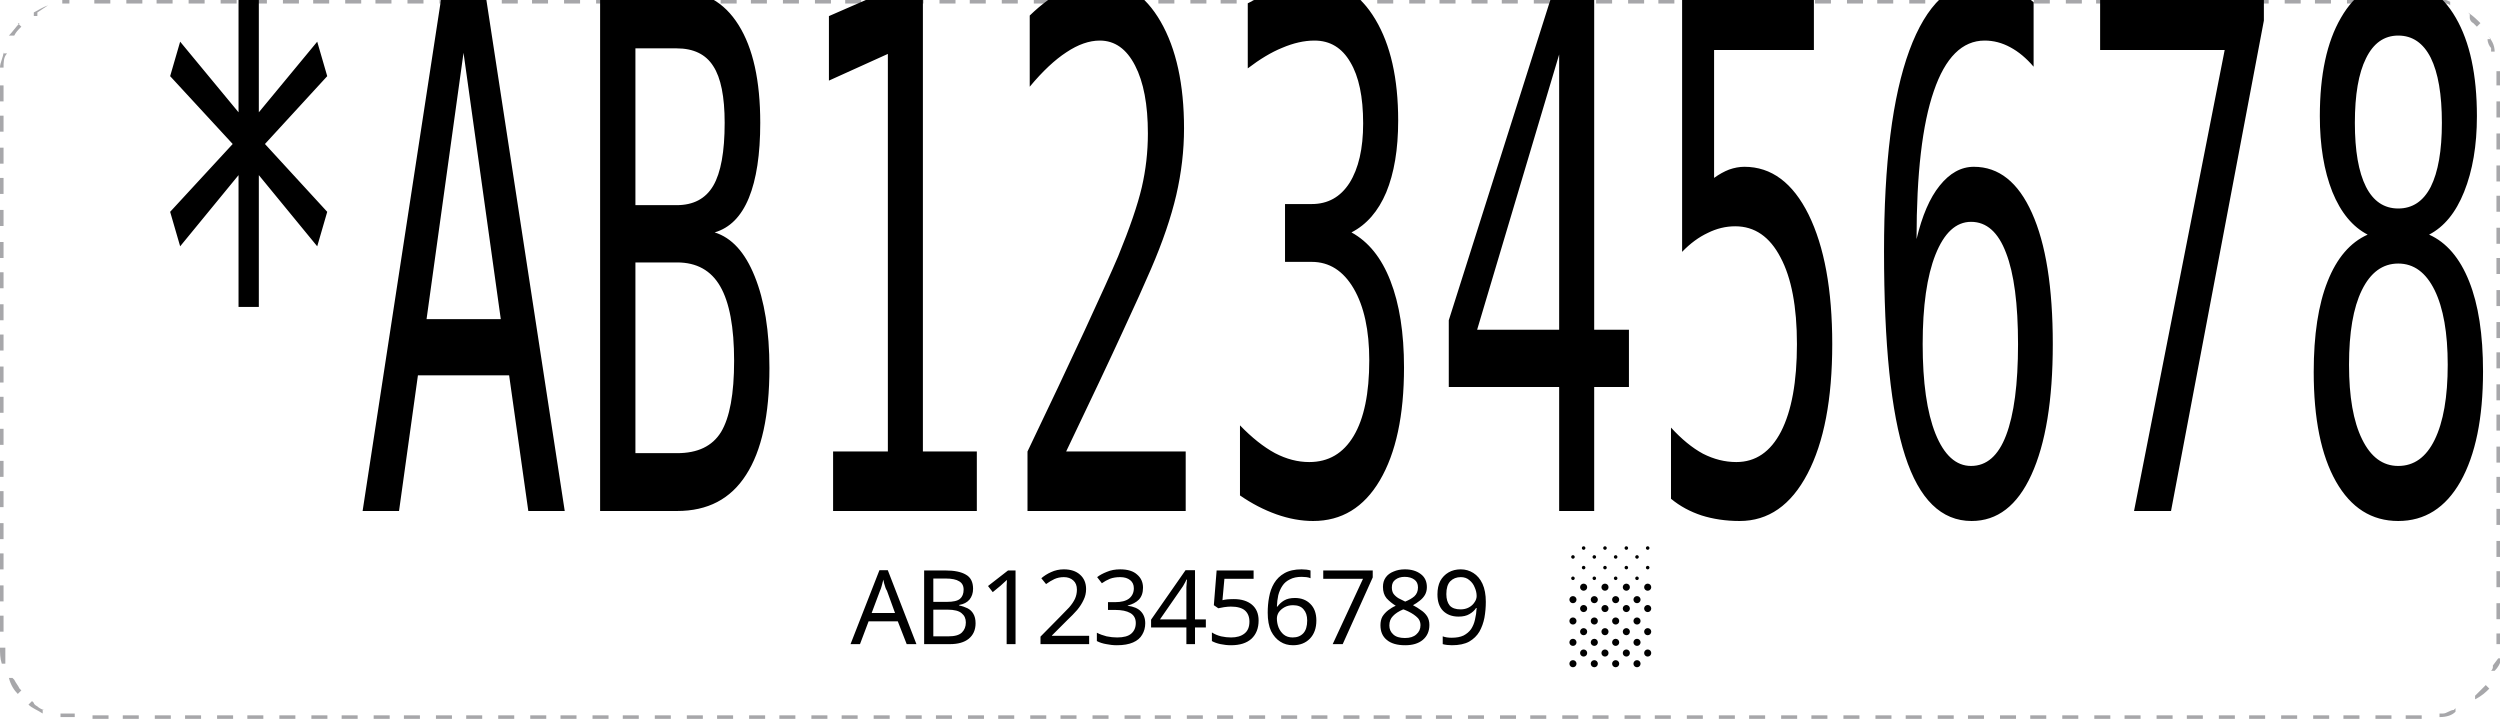
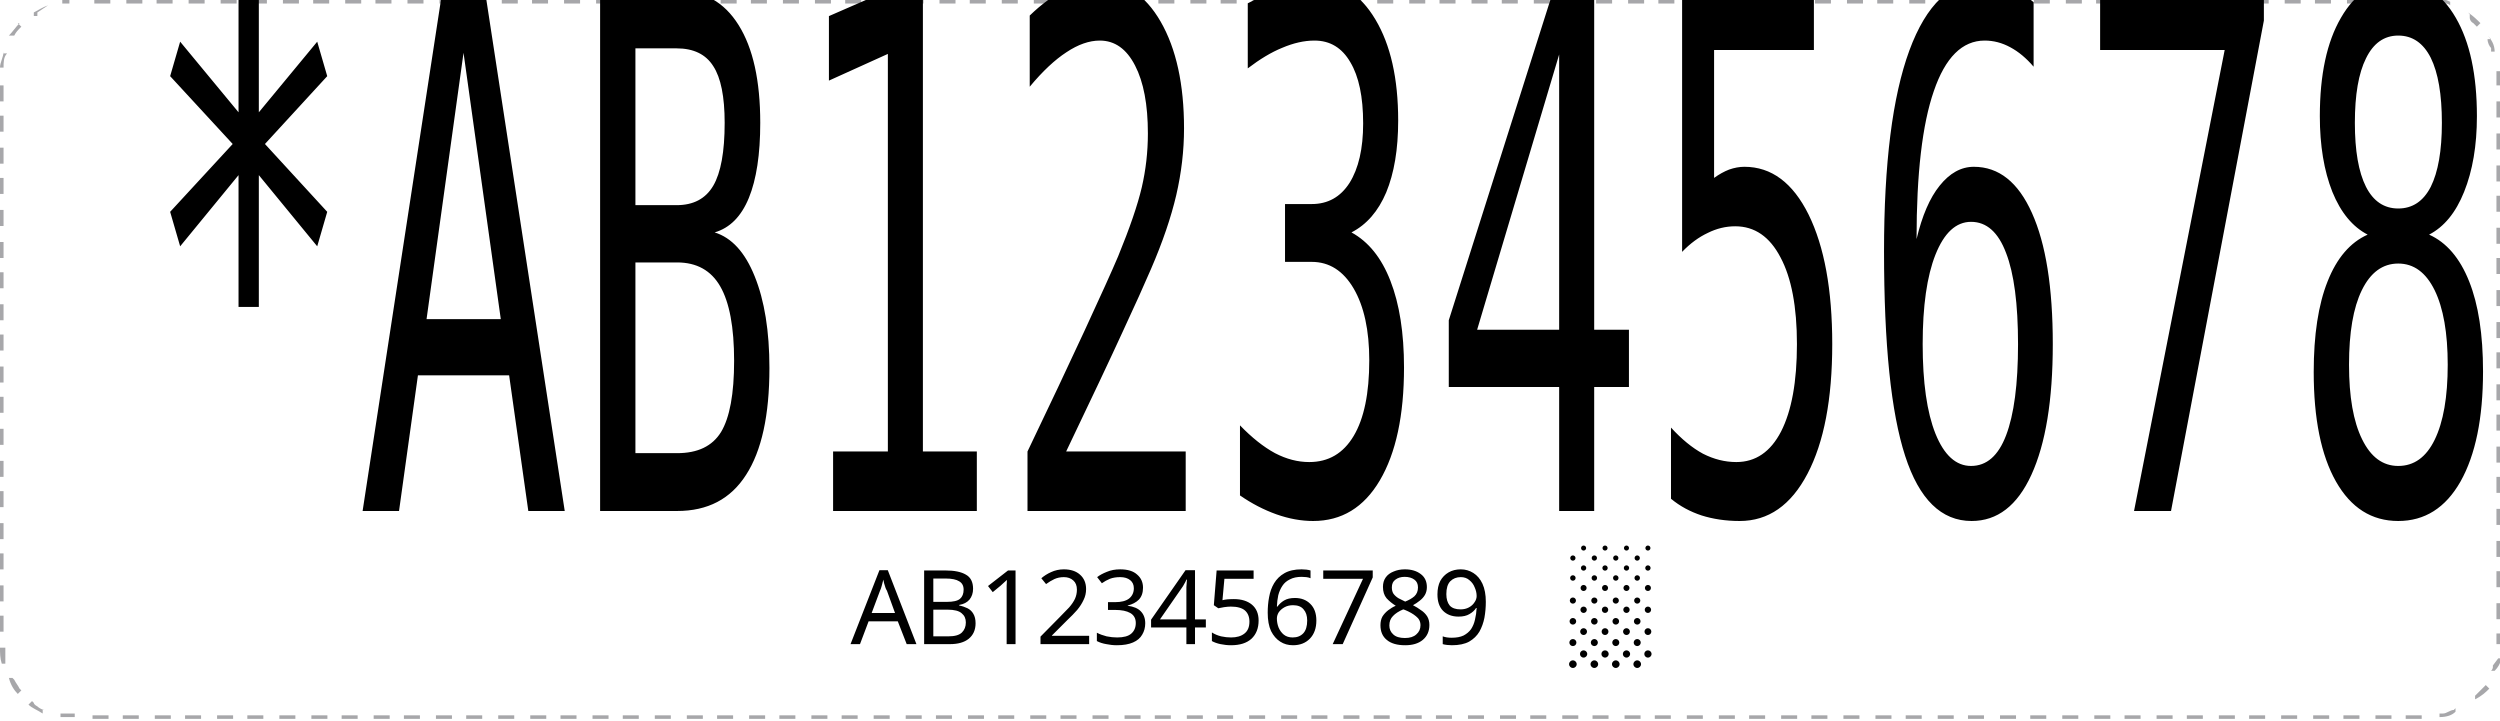
<svg xmlns="http://www.w3.org/2000/svg" id="Layer_1" version="1.1" viewBox="0 0 140.5 40.5">
  <defs>
    <style type="text/css">
      
      .st1 {
        fill: #231f20;
      }

      .st2 {
        fill: #a7a7aa;
      }

      @font-face {
-         font-family: 'OCRB';
+         font-family: 'OCRB', 'OCR B Sharp';
        src: url('../fonts/OCRBS.otf') format('opentype');
        font-weight: normal;
        font-style: normal;
      }

      text#serial {
-         font-family: 'OCRB';
+         font-family: 'OCRB', 'OCR B Sharp';
        font-size: 5.8px;
        letter-spacing: -0.023em;
        text-transform: uppercase;
      }
	  
      text#barcode {
        font-family: "Libre Barcode 39", monospace;
        letter-spacing: 0;
        font-size: 15.05pt;
        font-weight: 400;
        font-style: normal;
        text-transform: uppercase;
      }
      
    </style>
  </defs>
  <g>
-     <circle cx="89" cy="30.8" r=".1" />
-     <circle cx="89.6" cy="31.3" r=".1" />
-     <circle cx="90.2" cy="30.8" r=".1" />
-     <circle cx="88.4" cy="31.3" r=".1" />
-     <circle cx="90.8" cy="31.3" r=".1" />
-     <circle cx="91.4" cy="30.8" r=".1" />
-     <circle cx="92" cy="31.3" r=".1" />
-     <circle cx="92.6" cy="30.8" r=".1" />
-     <circle cx="89" cy="31.9" r=".1" />
-     <circle cx="89.6" cy="32.5" r=".1" />
-     <circle cx="90.2" cy="31.9" r=".1" />
-     <circle cx="88.4" cy="32.5" r=".1" />
-     <circle cx="90.8" cy="32.5" r=".1" />
-     <circle cx="91.4" cy="31.9" r=".1" />
-     <circle cx="92" cy="32.5" r=".1" />
-     <circle cx="92.6" cy="31.9" r=".1" />
-     <circle cx="89" cy="33" r=".2" />
-     <circle cx="89.6" cy="33.7" r=".2" />
-     <circle cx="90.2" cy="33" r=".2" />
-     <circle cx="88.4" cy="33.7" r=".2" />
-     <circle cx="90.8" cy="33.7" r=".2" />
-     <circle cx="91.4" cy="33" r=".2" />
-     <circle cx="92" cy="33.7" r=".2" />
-     <circle cx="92.6" cy="33" r=".2" />
-     <circle cx="89" cy="34.2" r=".2" />
-     <circle cx="89.6" cy="34.9" r=".2" />
-     <circle cx="90.2" cy="34.2" r=".2" />
-     <circle cx="88.4" cy="34.9" r=".2" />
-     <circle cx="90.8" cy="34.9" r=".2" />
-     <circle cx="91.4" cy="34.2" r=".2" />
-     <circle cx="92" cy="34.9" r=".2" />
-     <circle cx="92.6" cy="34.2" r=".2" />
-     <circle cx="89" cy="35.5" r=".2" />
-     <circle cx="89.6" cy="36.1" r=".2" />
-     <circle cx="90.2" cy="35.5" r=".2" />
-     <circle cx="88.4" cy="36.1" r=".2" />
-     <circle cx="90.8" cy="36.1" r=".2" />
-     <circle cx="91.4" cy="35.5" r=".2" />
-     <circle cx="92" cy="36.1" r=".2" />
-     <circle cx="92.6" cy="35.5" r=".2" />
-     <circle cx="89" cy="36.7" r=".2" />
-     <circle cx="89.6" cy="37.3" r=".2" />
-     <circle cx="90.2" cy="36.7" r=".2" />
-     <circle cx="88.4" cy="37.3" r=".2" />
-     <circle cx="90.8" cy="37.3" r=".2" />
-     <circle cx="91.4" cy="36.7" r=".2" />
-     <circle cx="92" cy="37.3" r=".2" />
-     <circle cx="92.6" cy="36.7" r=".2" />
+     <circle cx="89.602" cy="37.326" r=".214" />
+     <circle cx="88.396" cy="37.326" r=".214" />
+     <circle cx="90.807" cy="37.326" r=".214" />
+     <circle cx="92.012" cy="37.326" r=".214" />
+     <circle cx="88.998" cy="36.753" r=".204" />
+     <circle cx="90.203" cy="36.753" r=".204" />
+     <circle cx="91.408" cy="36.753" r=".204" />
+     <circle cx="92.613" cy="36.753" r=".204" />
+     <circle cx="89.602" cy="36.112" r=".198" />
+     <circle cx="88.396" cy="36.112" r=".198" />
+     <circle cx="90.807" cy="36.112" r=".198" />
+     <circle cx="92.012" cy="36.112" r=".198" />
+     <circle cx="88.998" cy="35.496" r=".192" />
+     <circle cx="90.203" cy="35.496" r=".192" />
+     <circle cx="91.408" cy="35.496" r=".192" />
+     <circle cx="92.613" cy="35.496" r=".192" />
+     <circle cx="89.602" cy="34.917" r=".186" />
+     <circle cx="88.396" cy="34.917" r=".186" />
+     <circle cx="90.807" cy="34.917" r=".186" />
+     <circle cx="92.012" cy="34.917" r=".186" />
+     <circle cx="88.998" cy="34.269" r=".179" />
+     <circle cx="90.203" cy="34.269" r=".179" />
+     <circle cx="91.408" cy="34.269" r=".179" />
+     <circle cx="92.613" cy="34.269" r=".179" />
+     <circle cx="89.602" cy="33.752" r=".173" />
+     <circle cx="88.396" cy="33.752" r=".173" />
+     <circle cx="90.807" cy="33.752" r=".173" />
+     <circle cx="92.012" cy="33.752" r=".173" />
+     <circle cx="88.998" cy="33.044" r=".17" />
+     <circle cx="90.203" cy="33.044" r=".17" />
+     <circle cx="91.408" cy="33.044" r=".17" />
+     <circle cx="92.613" cy="33.044" r=".17" />
+     <circle cx="88.396" cy="32.483" r=".154" />
+     <circle cx="89.602" cy="32.483" r=".154" />
+     <circle cx="90.807" cy="32.483" r=".154" />
+     <circle cx="92.012" cy="32.483" r=".154" />
+     <circle cx="88.998" cy="31.922" r=".15" />
+     <circle cx="90.203" cy="31.922" r=".15" />
+     <circle cx="91.408" cy="31.922" r=".15" />
+     <circle cx="92.613" cy="31.922" r=".15" />
+     <circle cx="88.396" cy="31.362" r=".148" />
+     <circle cx="89.602" cy="31.362" r=".148" />
+     <circle cx="90.807" cy="31.362" r=".148" />
+     <circle cx="92.012" cy="31.362" r=".148" />
+     <circle cx="88.998" cy="30.801" r=".142" />
+     <circle cx="90.203" cy="30.801" r=".142" />
+     <circle cx="91.408" cy="30.801" r=".142" />
+     <circle cx="92.613" cy="30.801" r=".142" />
  </g>
  <path class="st2" d="M136.3,0h-.9v.2h.9v-.2h0ZM134.6,0h-.9v.2h.9v-.2h0ZM132.8,0h-.9v.2h.9v-.2h0ZM131,0h-.9v.2h.9v-.2h0ZM129.3,0h-.9v.2h.9v-.2h0ZM127.5,0h-.9v.2h.9v-.2h0ZM125.8,0h-.9v.2h.9v-.2h0ZM124,0h-.9v.2h.9v-.2h0ZM122.2,0h-.9v.2h.9v-.2h0ZM120.5,0h-.9v.2h.9v-.2h0ZM118.7,0h-.9v.2h.9v-.2h0ZM117,0h-.9v.2h.9v-.2h0ZM115.2,0h-.9v.2h.9v-.2h0ZM113.5,0h-.9v.2h.9v-.2h0ZM111.7,0h-.9v.2h.9v-.2h0ZM109.9,0h-.9v.2h.9v-.2h0ZM108.2,0h-.9v.2h.9v-.2h0ZM106.4,0h-.9v.2h.9v-.2h0ZM104.7,0h-.9v.2h.9v-.2h0ZM102.9,0h-.9v.2h.9v-.2h0ZM101.2,0h-.9v.2h.9v-.2h0ZM99.4,0h-.9v.2h.9v-.2h0ZM97.6,0h-.9v.2h.9v-.2h0ZM95.9,0h-.9v.2h.9v-.2h0ZM94.1,0h-.9v.2h.9v-.2h0ZM92.4,0h-.9v.2h.9v-.2h0ZM90.6,0h-.9v.2h.9v-.2h0ZM88.8,0h-.9v.2h.9v-.2h0ZM87.1,0h-.9v.2h.9v-.2h0ZM85.3,0h-.9v.2h.9v-.2h0ZM83.6,0h-.9v.2h.9v-.2h0ZM81.8,0h-.9v.2h.9v-.2h0ZM80.1,0h-.9v.2h.9v-.2h0ZM78.3,0h-.9v.2h.9v-.2h0ZM76.5,0h-.9v.2h.9v-.2h0ZM74.8,0h-.9v.2h.9v-.2h0ZM73,0h-.9v.2h.9v-.2h0ZM71.3,0h-.9v.2h.9v-.2h0ZM69.5,0h-.9v.2h.9v-.2h0ZM67.8,0h-.9v.2h.9v-.2h0ZM66,0h-.9v.2h.9v-.2h0ZM64.2,0h-.9v.2h.9v-.2h0ZM62.5,0h-.9v.2h.9v-.2h0ZM60.7,0h-.9v.2h.9v-.2h0ZM59,0h-.9v.2h.9v-.2h0ZM57.2,0h-.9v.2h.9v-.2h0ZM55.4,0h-.9v.2h.9v-.2h0ZM53.7,0h-.9v.2h.9v-.2h0ZM51.9,0h-.9v.2h.9v-.2h0ZM50.2,0h-.9v.2h.9v-.2h0ZM48.4,0h-.9v.2h.9v-.2h0ZM46.7,0h-.9v.2h.9v-.2h0ZM44.9,0h-.9v.2h.9v-.2h0ZM43.1,0h-.9v.2h.9v-.2h0ZM41.4,0h-.9v.2h.9v-.2h0ZM39.6,0h-.9v.2h.9v-.2h0ZM37.9,0h-.9v.2h.9v-.2h0ZM36.1,0h-.9v.2h.9v-.2h0ZM34.4,0h-.9v.2h.9v-.2h0ZM32.6,0h-.9v.2h.9v-.2h0ZM30.8,0h-.9v.2h.9v-.2h0ZM29.1,0h-.9v.2h.9v-.2h0ZM27.3,0h-.9v.2h.9v-.2h0ZM25.6,0h-.9v.2h.9v-.2h0ZM23.8,0h-.9v.2h.9v-.2h0ZM22,0h-.9v.2h.9v-.2h0ZM20.3,0h-.9v.2h.9v-.2h0ZM18.5,0h-.9v.2h.9v-.2h0ZM16.8,0h-.9v.2h.9v-.2h0ZM15,0h-.9v.2h.9v-.2h0ZM13.3,0h-.9v.2h.9v-.2h0ZM11.5,0h-.9v.2h.9v-.2h0ZM9.7,0h-.9v.2h.9v-.2h0ZM8,0h-.9v.2h.9v-.2h0ZM6.2,0h-.9v.2h.9v-.2h0ZM4.5,0h-.3c-.2,0-.4,0-.7,0v.2c0,0,.1,0,.1,0,0,0,0,0,0,0,0,0,0,0,0,0,0,0,0,0,0,0,0,0,0,0,0,0,0,0,0,0,0,0,0,0,0,0,0,0,0,0,0,0,0,0,0,0,0,0,0,0h0s0,0,0,0c0,0,0,0,0,0,0,0,0,0,0,0,0,0,0,0,0,0h0s0,0,0,0c0,0,0,0,0,0,0,0,0,0,0,0,0,0,0,0,0,0,0,0,0,0,0,0,0,0,0,0,0,0,0,0,0,0,0,0,0,0,0,0,0,0,0,0,0,0,0,0,0,0,0,0,0,0,0,0,0,0,0,0,0,0,0,0,0,0,0,0,0,0,0,0s0,0,0,0c0,0,0,0,0,0,0,0,0,0,0,0,0,0,0,0,0,0,0,0,0,0,0,0,0,0,0,0,0,0,0,0,0,0,0,0,0,0,0,0,0,0,0,0,0,0,0,0,0,0,0,0,0,0,0,0,0,0,0,0,0,0,0,0,0,0,0,0,0,0,0,0,0,0,0,0,0,0,0,0,0,0,0,0,0,0,0,0,0,0,0,0,0,0,0,0,0,0,0,0,0,0,0,0,0,0,0,0,0,0,0,0,0,0,0,0,0,0,0,0,0,0,0,0,0,0,0,0,0,0,0,0,0,0,0,0,0,0,0,0,0,0,0,0,0,0,0,0,0,0,0,0,0,0,0,0,0,0,0,0,0,0,0,0,0,0,0,0,0,0,0,0,0,0,0,0,0,0,0,0,0,0,0,0,0,0h0s0,0,0,0c0,0,0,0,0,0,0,0,0,0,0,0,0,0,0,0,0,0,0,0,0,0,0,0,0,0,0,0,0,0,0,0,0,0,0,0,0,0,0,0,0,0,0,0,0,0,0,0,0,0,0,0,0,0h0s0,0,0,0c0,0,0,0,0,0,0,0,0,0,0,0,0,0,0,0,0,0,0,0,0,0,0,0,0,0,0,0,0,0,0,0,0,0,0,0,0,0,0,0,0,0,0,0,0,0,0,0,0,0,0,0,0,0,0,0,0,0,0,0,0,0,0,0,0,0,0,0,0,0,0,0,0,0,0,0,0,0,0,0,0,0,0,0,0,0,0,0,0,0,0,0,0,0,0,0,0,0,0,0,0,0,0,0,0,0,0,0,0,0,0,0,0,0,0,0,0,0,0,0,0,0,0,0,0,0,0,0,0,0,0,0,0,0,0,0,0,0,0,0,0,0,0,0,0,0,0,0,0,0h0s0,0,0,0c0,0,0,0,0,0,0,0,0,0,0,0,0,0,0,0,0,0,0,0,0,0,0,0,0,0,0,0,0,0,0,0,0,0,0,0,0,0,0,0,0,0,0,0,0,0,0,0,0,0,0,0,0,0,0,0,0,0,0,0h0s0,0,0,0c0,0,0,0,0,0,0,0,0,0,0,0,0,0,0,0,0,0,0,0,0,0,0,0,0,0,0,0,0,0,0,0,0,0,0,0,0,0,0,0,0,0,0,0,0,0,0,0,0,0,0,0,0,0,0,0,0,0,0,0,0,0,0,0,0,0,0,0,0,0,0,0,0,0,0,0,0,0,0,0,0,0,0,0,0,0,0,0,0,0,0,0,0,0,0,0h0s0,0,0,0h0s0,0,0,0h0s0,0,0,0h0s0,0,0,0h0s0,0,0,0h.3v-.2h0ZM2.7.3c-.3.1-.6.3-.8.4v.2c.2,0,.2,0,.2,0,0,0,0,0,0,0,0,0,0,0,0,0,0,0,0,0,0,0,0,0,0,0,0,0,0,0,0,0,0,0,0,0,0,0,0,0,0,0,0,0,0,0,0,0,0,0,0,0,0,0,0,0,0,0,0,0,0,0,0,0,0,0,0,0,0,0,0,0,0,0,0,0h0s0,0,0,0c0,0,0,0,0,0,0,0,0,0,0,0,0,0,0,0,0,0,0,0,0,0,0,0,0,0,0,0,0,0,0,0,0,0,0,0,0,0,0,0,0,0,0,0,0,0,0,0,0,0,0,0,0,0,0,0,0,0,0,0h0s0,0,0,0c0,0,0,0,0,0,0,0,0,0,0,0,0,0,0,0,0,0,0,0,0,0,0,0,0,0,0,0,0,0,0,0,0,0,0,0,0,0,0,0,0,0,0,0,0,0,0,0h0s0,0,0,0c0,0,0,0,0,0,0,0,0,0,0,0,0,0,0,0,0,0,0,0,0,0,0,0,0,0,0,0,0,0,0,0,0,0,0,0,0,0,0,0,0,0,0,0,0,0,0,0h0s0,0,0,0c0,0,0,0,0,0,0,0,0,0,0,0,0,0,0,0,0,0,0,0,0,0,0,0,0,0,0,0,0,0h0s0,0,0,0h0s0,0,0,0c0,0,0,0,0,0,0,0,0,0,0,0,0,0,0,0,0,0,0,0,0,0,0,0,0,0,0,0,0,0,0,0,0,0,0,0h0s0,0,0,0c0,0,0,0,0,0,0,0,0,0,0,0,0,0,0,0,0,0,0,0,0,0,0,0h0s0,0,0,0h0s0,0,0,0c0,0,0,0,0,0,0,0,0,0,0,0,0,0,0,0,0,0,0,0,0,0,0,0h0s0,0,0,0h0s0,0,0,0c0,0,0,0,0,0,0,0,0,0,0,0h0s0,0,0,0h0s0,0,0,0c0,0,0,0,0,0,0,0,0,0,0,0,0,0,0,0,0,0,0,0,0,0,0,0,0,0,0,0,0,0,0,0,0,0,0,0h0s0,0,0,0c0,0,0,0,0,0,0,0,0,0,0,0,0,0,0,0,0,0,0,0,0,0,0,0,0,0,0,0,0,0,0,0,0,0,0,0,0,0,0,0,0,0,0,0,0,0,0,0,0,0,0,0,0,0,0,0,0,0,0,0,0,0,0,0,0,0,0,0,0,0,0,0,0,0,0,0,0,0,0,0,0,0,0,0,0,0,0,0,0,0,0,0,0,0,0,0,0,0,0,0,0,0,0,0,0,0,0,0,0,0,0,0,0,0,0,0,0,0,0,0,0,0,0,0,0,0,0,0,0,0,0,0,0,0,0,0,0,0,0,0,0,0,0,0,0,0,0,0,0,0,0,0,0,0,0,0,0,0,0,0,0,0,0,0,0,0,0,0,0,0,0,0,0,0,0,0,0,0,0,0,0,0,0,0,0,0,0,0,0,0,0,0,0,0,0,0,0,0,0,0,0,0,0,0,0,0,0,0,0,0,0,0,0,0,0,0,0,0,0,0,0,0,0,0,0,0,0,0,0,0,0,0,0,0,0,0,0,0,0,0,0,0,0,0,0,0,0,0,0,0,0,0,0,0,0,0,0,0,0,0,0,0,0,0,0,0,0,0,0,0,0,0,0,0,0,0,0,0,0,0,0,0,0,0,0,0,0,0,0,0,0,0,0,0,0,0,0,0,0,0v-.2h0ZM1.1,1.3c-.2.2-.4.5-.6.7h.2c0,0,0,0,.1,0,0,0,0,0,0,0,0,0,0,0,0,0,0,0,0,0,0,0,0,0,0,0,0,0,0,0,0,0,0,0,0,0,0,0,0,0,0,0,0,0,0,0,0,0,0,0,0,0,0,0,0,0,0,0,0,0,0,0,0,0,0,0,0,0,0,0,0,0,0,0,0,0,0,0,0,0,0,0h0c.1-.2.2-.3.4-.5l-.2-.2h0ZM.2,2.9c0,.3-.2.6-.2.9h.2c0-.3,0-.6.2-.8h-.2ZM.2,4.8h-.2v.9h.2v-.9H.2ZM.2,6.5h-.2v.9h.2v-.9H.2ZM.2,8.3h-.2v.9h.2v-.9H.2ZM.2,10h-.2v.9h.2v-.9H.2ZM.2,11.8h-.2v.9h.2v-.9H.2ZM.2,13.6h-.2v.9h.2v-.9H.2ZM.2,15.3h-.2v.9h.2v-.9H.2ZM.2,17.1h-.2v.9h.2v-.9H.2ZM.2,18.8h-.2v.9h.2v-.9H.2ZM.2,20.6h-.2v.9h.2v-.9H.2ZM.2,22.3h-.2v.9h.2v-.9H.2ZM.2,24.1h-.2v.9h.2v-.9H.2ZM.2,25.9h-.2v.9h.2v-.9H.2ZM.2,27.6h-.2v.9h.2v-.9H.2ZM.2,29.4h-.2v.9h.2v-.9H.2ZM.2,31.1h-.2v.9h.2v-.9H.2ZM.2,32.9h-.2v.9h.2v-.9H.2ZM.2,34.6h-.2v.9h.2v-.9H.2ZM.3,36.4H0c0,.3,0,.6.1.9h.2c0-.1,0-.1,0-.2,0,0,0,0,0,0,0,0,0,0,0,0,0,0,0,0,0,0,0,0,0,0,0,0,0,0,0,0,0,0,0,0,0,0,0,0,0,0,0,0,0,0,0,0,0,0,0,0,0,0,0,0,0,0,0,0,0,0,0,0,0,0,0,0,0,0,0,0,0,0,0,0,0,0,0,0,0,0,0,0,0,0,0,0,0,0,0,0,0,0h0s0,0,0,0c0,0,0,0,0,0,0,0,0,0,0,0,0,0,0,0,0,0,0,0,0,0,0,0,0,0,0,0,0,0,0,0,0,0,0,0,0,0,0,0,0,0,0,0,0,0,0,0,0,0,0,0,0,0,0,0,0,0,0,0,0,0,0,0,0,0,0-.2,0-.4,0-.7,0,0,0,0,0,0,0,0,0,0,0,0,0,0,0,0,0,0H.3ZM.7,38.1h-.2c.1.4.3.7.5.9l.2-.2s0,0-.1-.1c0,0,0,0,0,0,0,0,0,0,0,0h0s0,0,0,0c0,0,0,0,0,0,0,0,0,0,0,0,0,0,0,0,0,0,0,0,0,0,0,0,0,0,0,0,0,0,0,0,0,0,0,0,0,0,0,0,0,0,0,0,0,0,0,0,0,0,0,0,0,0,0,0,0,0,0,0,0,0,0,0,0,0,0,0,0,0,0,0,0,0,0,0,0,0,0,0,0,0,0,0,0,0,0,0,0,0,0,0,0,0,0,0,0,0,0,0,0,0,0,0,0,0,0,0,0,0,0,0,0,0,0,0,0,0,0,0,0,0,0,0,0,0h0s0,0,0,0h0c-.1-.2-.2-.3-.3-.5h0ZM1.8,39.4l-.2.2c.2.2.5.3.8.5v-.2c.1,0,.1,0,.1,0,0,0,0,0,0,0,0,0,0,0,0,0,0,0,0,0,0,0,0,0,0,0,0,0,0,0,0,0,0,0,0,0,0,0,0,0,0,0,0,0,0,0,0,0,0,0,0,0,0,0,0,0,0,0-.1,0-.3-.1-.4-.2,0,0,0,0,0,0,0,0,0,0,0,0,0,0,0,0,0,0h0s0,0,0,0c0,0,0,0,0,0,0,0,0,0,0,0,0,0,0,0,0,0,0,0,0,0,0,0,0,0,0,0,0,0,0,0,0,0,0,0,0,0,0,0,0,0,0,0,0,0,0,0,0,0,0,0,0,0,0,0,0,0,0,0,0,0,0,0,0,0,0,0,0,0,0,0,0,0,0,0,0,0,0,0,0,0,0,0,0,0,0,0,0,0,0,0,0,0,0,0h0s0,0,0,0c0,0,0,0,0,0,0,0,0,0,0,0,0,0,0,0,0,0,0,0-.2-.1-.2-.2h0ZM3.4,40.1v.2c.2,0,.5,0,.8,0h0v-.2h0s0,0,0,0h0s0,0,0,0,0,0,0,0c0,0,0,0,0,0,0,0,0,0,0,0h0s0,0,0,0c0,0,0,0,0,0,0,0,0,0,0,0,0,0,0,0,0,0,0,0,0,0,0,0h0s0,0,0,0c0,0,0,0,0,0-.1,0-.2,0-.3,0h0s0,0,0,0c0,0,0,0,0,0,0,0,0,0,0,0,0,0,0,0,0,0,0,0,0,0,0,0,0,0,0,0,0,0,0,0,0,0,0,0,0,0,0,0,0,0,0,0,0,0,0,0,0,0,0,0,0,0,0,0,0,0,0,0s0,0,0,0c0,0,0,0,0,0,0,0,0,0,0,0,0,0,0,0,0,0,0,0,0,0,0,0,0,0,0,0,0,0,0,0,0,0,0,0,0,0,0,0,0,0,0,0,0,0,0,0,0,0,0,0,0,0,0,0,0,0,0,0,0,0,0,0,0,0,0,0,0,0,0,0,0,0,0,0,0,0,0,0,0,0,0,0,0,0,0,0,0,0,0,0,0,0,0,0,0,0,0,0,0,0,0,0,0,0,0,0,0,0,0,0,0,0,0,0,0,0,0,0,0,0,0,0,0,0,0,0,0,0,0,0,0,0,0,0,0,0,0,0-.2,0-.2,0h0ZM6.1,40.2h-.9v.2h.9v-.2h0ZM7.8,40.2h-.9v.2h.9v-.2h0ZM9.6,40.2h-.9v.2h.9v-.2h0ZM11.3,40.2h-.9v.2h.9v-.2h0ZM13.1,40.2h-.9v.2h.9v-.2h0ZM14.8,40.2h-.9v.2h.9v-.2h0ZM16.6,40.2h-.9v.2h.9v-.2h0ZM18.4,40.2h-.9v.2h.9v-.2h0ZM20.1,40.2h-.9v.2h.9v-.2h0ZM21.9,40.2h-.9v.2h.9v-.2h0ZM23.6,40.2h-.9v.2h.9v-.2h0ZM25.4,40.2h-.9v.2h.9v-.2h0ZM27.1,40.2h-.9v.2h.9v-.2h0ZM28.9,40.2h-.9v.2h.9v-.2h0ZM30.7,40.2h-.9v.2h.9v-.2h0ZM32.4,40.2h-.9v.2h.9v-.2h0ZM34.2,40.2h-.9v.2h.9v-.2h0ZM35.9,40.2h-.9v.2h.9v-.2h0ZM37.7,40.2h-.9v.2h.9v-.2h0ZM39.5,40.2h-.9v.2h.9v-.2h0ZM41.2,40.2h-.9v.2h.9v-.2h0ZM43,40.2h-.9v.2h.9v-.2h0ZM44.7,40.2h-.9v.2h.9v-.2h0ZM46.5,40.2h-.9v.2h.9v-.2h0ZM48.2,40.2h-.9v.2h.9v-.2h0ZM50,40.2h-.9v.2h.9v-.2h0ZM51.8,40.2h-.9v.2h.9v-.2h0ZM53.5,40.2h-.9v.2h.9v-.2h0ZM55.3,40.2h-.9v.2h.9v-.2h0ZM57,40.2h-.9v.2h.9v-.2h0ZM58.8,40.2h-.9v.2h.9v-.2h0ZM60.5,40.2h-.9v.2h.9v-.2h0ZM62.3,40.2h-.9v.2h.9v-.2h0ZM64.1,40.2h-.9v.2h.9v-.2h0ZM65.8,40.2h-.9v.2h.9v-.2h0ZM67.6,40.2h-.9v.2h.9v-.2h0ZM69.3,40.2h-.9v.2h.9v-.2h0ZM71.1,40.2h-.9v.2h.9v-.2h0ZM72.9,40.2h-.9v.2h.9v-.2h0ZM74.6,40.2h-.9v.2h.9v-.2h0ZM76.4,40.2h-.9v.2h.9v-.2h0ZM78.1,40.2h-.9v.2h.9v-.2h0ZM79.9,40.2h-.9v.2h.9v-.2h0ZM81.6,40.2h-.9v.2h.9v-.2h0ZM83.4,40.2h-.9v.2h.9v-.2h0ZM85.2,40.2h-.9v.2h.9v-.2h0ZM86.9,40.2h-.9v.2h.9v-.2h0ZM88.7,40.2h-.9v.2h.9v-.2h0ZM90.4,40.2h-.9v.2h.9v-.2h0ZM92.2,40.2h-.9v.2h.9v-.2h0ZM93.9,40.2h-.9v.2h.9v-.2h0ZM95.7,40.2h-.9v.2h.9v-.2h0ZM97.5,40.2h-.9v.2h.9v-.2h0ZM99.2,40.2h-.9v.2h.9v-.2h0ZM101,40.2h-.9v.2h.9v-.2h0ZM102.7,40.2h-.9v.2h.9v-.2h0ZM104.5,40.2h-.9v.2h.9v-.2h0ZM106.3,40.2h-.9v.2h.9v-.2h0ZM108,40.2h-.9v.2h.9v-.2h0ZM109.8,40.2h-.9v.2h.9v-.2h0ZM111.5,40.2h-.9v.2h.9v-.2h0ZM113.3,40.2h-.9v.2h.9v-.2h0ZM115,40.2h-.9v.2h.9v-.2h0ZM116.8,40.2h-.9v.2h.9v-.2h0ZM118.6,40.2h-.9v.2h.9v-.2h0ZM120.3,40.2h-.9v.2h.9v-.2h0ZM122.1,40.2h-.9v.2h.9v-.2h0ZM123.8,40.2h-.9v.2h.9v-.2h0ZM125.6,40.2h-.9v.2h.9v-.2h0ZM127.3,40.2h-.9v.2h.9v-.2h0ZM129.1,40.2h-.9v.2h.9v-.2h0ZM130.9,40.2h-.9v.2h.9v-.2h0ZM132.6,40.2h-.9v.2h.9v-.2h0ZM134.4,40.2h-.9v.2h.9v-.2h0ZM136.1,40.2h-.9v.2h.9v-.2h0ZM137.9,39.9c-.2,0-.4.2-.6.2h0s0,0,0,0h0s0,0,0,0c0,0,0,0,0,0,0,0,0,0,0,0,0,0,0,0,0,0h0s0,0,0,0c0,0,0,0,0,0,0,0,0,0,0,0,0,0,0,0,0,0,0,0,0,0,0,0,0,0,0,0,0,0,0,0,0,0,0,0,0,0,0,0,0,0,0,0,0,0,0,0,0,0,0,0,0,0,0,0-.1,0-.2,0v.2c.4,0,.7-.1.9-.3v-.2h0ZM139.3,38.9s0,0,0,0c0,0,0,0,0,0,0,0,0,0,0,0,0,0,0,0,0,0,0,0,0,0,0,0,0,0,0,0,0,0,0,0,0,0,0,0,0,0,0,0,0,0,0,0,0,0,0,0,0,0,0,0,0,0,0,0,0,0,0,0,0,0,0,0,0,0,0,0,0,0,0,0,0,0,0,0,0,0,0,0,0,0,0,0h0s0,0,0,0h0s0,0,0,0c0,0,0,0,0,0,0,0,0,0,0,0,0,0,0,0,0,0h0s0,0,0,0c0,0,0,0,0,0,0,0,0,0,0,0,0,0,0,0,0,0,0,0,0,0,0,0,0,0,0,0,0,0,0,0,0,0,0,0,0,0,0,0,0,0,0,0,0,0,0,0,0,0,0,0,0,0,0,0,0,0,0,0,0,0,0,0,0,0,0,0,0,0,0,0,0,0,0,0,0,0,0,0,0,0,0,0,0,0,0,0,0,0,0,0,0,0,0,0,0,0,0,0,0,0,0,0,0,0,0,0,0,0,0,0,0,0,0,0,0,0,0,0,0,0,0,0,0,0,0,0,0,0,0,0,0,0,0,0,0,0,0,0,0,0,0,0,0,0,0,0,0,0,0,0,0,0,0,0,0,0,0,0,0,0,0,0,0,0,0,0,0,0,0,0,0,0,0,0,0,0,0,0,0,0,0,0,0,0h0s0,0,0,0c0,0,0,0,0,0,0,0,0,0,0,0,0,0,0,0,0,0,0,0,0,0,0,0,0,0,0,0,0,0,0,0,0,0,0,0,0,0,0,0,0,0,0,0,0,0,0,0,0,0,0,0,0,0,0,0,0,0,0,0,0,0,0,0,0,0,0,0,0,0,0,0h0s0,0,0,0c0,0,0,0,0,0,0,0,0,0,0,0,0,0,0,0,0,0,0,0,0,0,0,0,0,0,0,0,0,0,0,0,0,0,0,0,0,0,0,0,0,0,0,0,0,0,0,0,0,0,0,0,0,0,0,0,0,0,0,0,0,0,0,0,0,0,0,0,0,0,0,0,0,0,0,0,0,0,0,0,0,0,0,0,0,0,0,0,0,0,0,0,0,0,0,0,0,0,0,0,0,0,0,0,0,0,0,0,0,0,0,0,0,0,0,0,0,0,0,0,0,0,0,0,0,0,0,0,0,0,0,0,0,0,0,0,0,0,0,0,0,0,0,0,0,0,0,0,0,0,0,0,0,0,0,0,0,0,0,0,0,0,0,0,0,0,0,0,0,0,0,0,0,0,0,0,0,0,0,0,0,0,0,0,0,0,0,0,0,0,0,0,0,0,0,0,0,0,0,0,0,0,0,0,0,0,0,0,0,0,0,0,0,0,0,0,0,0,0,0,0,0,0,0,0,0,0,0,0,0,0,0,0,0,0,0,0,0,0,0,0,0,0,0,0,0,0,0,0,0,0,0,0,0,0,0,0,0,0,0,0,0,0,0,0,0,0,0,0,0,0,0,0,0,0,0,0,0,0,0,0,0,0,0,0,0,0,0,0,0,0,0,0,0,0,0,0,0,0,0,0,0,0,0,0,0,0,0,0,0,0,0,0,0,0,0,0,0,0,0,0,0,0,0,0,0,0,0,0,0,0,0,0,0,0,0h0s0,0,0,0c0,0,0,0,0,0,0,0,0,0,0,0,0,0,0,0,0,0h0c0,0-.1.1-.2.2v.2c.4-.2.6-.4.8-.6l-.2-.2h0ZM140.1,37.4s0,0,0,.1h0s0,0,0,0c0,0,0,0,0,0h0s0,0,0,0c0,0,0,0,0,0,0,0,0,0,0,0,0,0,0,0,0,0h0s0,0,0,0c0,0,0,0,0,0,0,0,0,0,0,0,0,0,0,0,0,0,0,0,0,0,0,0,0,0,0,0,0,0,0,0,0,0,0,0,0,0,0,0,0,0,0,0,0,0,0,0,0,0,0,0,0,0,0,0,0,0,0,0,0,0,0,0,0,0,0,0,0,0,0,0,0,0,0,0,0,0,0,0,0,0,0,0,0,0,0,0,0,0,0,0,0,0,0,0,0,0,0,0,0,0,0,0,0,0,0,0,0,0,0,0,0,0,0,0,0,0,0,0,0,0,0,0,0,0,0,0,0,0,0,0,0,0,0,0,0,0,0,0,0,0,0,0,0,0,0,0,0,0,0,0,0,0,0,0,0,0,0,0,0,0,0,0,0,0,0,0,0,0,0,0,0,0,0,0,0,0,0,0,0,0,0,0,0,0,0,0,0,0,0,0,0,0,0,0,0,0,0,0,0,0,0,0,0,0,0,0,0,0,0,0,0,0,0,0,0,0,0,0,0,0,0,0,0,0,0,0,0,0,0,0,0,0,0,0,0,0,0,0,0,0,0,0,0,0,0,0,0,0,0,0,0,0,0,0,0,0,0,0,0,0,0,0,0,0,0,0,0,0,0,0,0,0,0,0,0,0,0,0,0,0,0,0,0,0,0,0,0,0,0,0,0,0,0,0,0,0,0,0,0,0,0,0,0,0,0,0,0,0,0,0,0,0,0,0,0,0,0,0,0,0,0,0,0,0,0,0,0,0,0,0,0,0,0,0,0,0,0,0,0,0,0,0,0,0,0,0,0,0,0,0,0,0,0,0,0,0,0,0,0,0,0,0,0,0,0,0,0,0,0,0,0,0,0,0,0,0,0,0,0,0,0,0,0,0,0,0,0,0,0,0,0,0,0,0,0,0,0,0,0,0,0,0,0,0,0,0,0,0,0,0,0,0,0,0,0,0,0,0,0,0,0,0,0,0,0,0,0,0,0,0,0,0,0,0,0,0,0,0,0,0,0,0,0,0,0,0,0,0,0,0,0,0,0,0,0,0,0,0,0,0,0,0,0,0,0,0h0s0,0,0,0h0s0,0,0,0c0,0,0,0,0,0,0,0,0,0,0,0,0,0,0,0,0,0h0s0,0,0,0c0,0,0,0,0,0,0,0,0,0,0,0,0,0,0,0,0,0,0,0,0,0,0,0,0,0,0,0,0,0,0,0,0,0,0,0,0,0,0,0,0,0h0s0,0,0,0c0,0,0,0,0,0,0,0,0,0,0,0,0,0,0,0,0,0,0,0,0,0,0,0,0,0,0,0,0,0h0s0,0,0,0c0,0,0,0,0,0,0,0,0,0,0,0,0,0,0,0,0,0,0,0,0,0,0,0,0,0,0,0,0,0,0,0,0,0,0,0,0,0,0,0,0,0,0,0,0,0,0,0,0,0,0,0,0,0,0,0,0,0,0,0,0,0,0,0,0,0,0,0,0,0,0,0,0,0,0,0,0,0,0,0,0,0,0,0,0,0,0,0,0,0,0,0,0,0,0,0,0,0,0,0,0,0,0,0,0,0,0,0,0,0,0,0,0,0,0,0,0,0,0,0,0,0,0,0,0,0,0,0,0,0,0,0,0,0,0,0,0,0,0,0,0,0,0,0,0,0,0,0,0,0,0,0,0,0,0,0,0,0,0,0,0,0,0,0,0,0,0,0,0,0,0,0,0,0,0,0,0,0,0,0,0,0,0,.1-.1.2h.2c.2-.2.3-.4.4-.7h-.2ZM140.5,35.6h-.2v.6h0s0,0,0,0h0s0,0,0,0,0,0,0,0c0,0,0,0,0,0s0,0,0,0c0,0,0,0,0,0,0,0,0,0,0,0,0,0,0,0,0,0,0,0,0,0,0,0,0,0,0,0,0,0,0,0,0,0,0,0,0,0,0,0,0,0,0,0,0,0,0,0,0,0,0,0,0,0,0,0,0,0,0,0,0,0,0,0,0,0,0,0,0,0,0,0,0,0,0,0,0,0,0,0,0,0,0,0,0,0,0,0,0,0,0,0,0,0,0,0,0,0,0,0,0,0,0,0,0,0,0,0h0s0,0,0,0c0,0,0,0,0,0,0,0,0,0,0,0,0,0,0,0,0,0,0,0,0,0,0,0,0,0,0,0,0,0,0,0,0,0,0,0,0,0,0,0,0,0,0,0,0,0,0,0h0s0,0,0,0h.2c0,0,0-.2,0-.3v-.6h0ZM140.5,33.9h-.2v.9h.2v-.9h0ZM140.5,32.1h-.2v.9h.2v-.9h0ZM140.5,30.4h-.2v.9h.2v-.9h0ZM140.5,28.6h-.2v.9h.2v-.9h0ZM140.5,26.8h-.2v.9h.2v-.9h0ZM140.5,25.1h-.2v.9h.2v-.9h0ZM140.5,23.3h-.2v.9h.2v-.9h0ZM140.5,21.6h-.2v.9h.2v-.9h0ZM140.5,19.8h-.2v.9h.2v-.9h0ZM140.5,18.1h-.2v.9h.2v-.9h0ZM140.5,16.3h-.2v.9h.2v-.9h0ZM140.5,14.5h-.2v.9h.2v-.9h0ZM140.5,12.8h-.2v.9h.2v-.9h0ZM140.5,11h-.2v.9h.2v-.9h0ZM140.5,9.3h-.2v.9h.2v-.9h0ZM140.5,7.5h-.2v.9h.2v-.9h0ZM140.5,5.7h-.2v.9h.2v-.9h0ZM140.5,4h-.2s0,0,0,0c0,0,0,0,0,0,0,0,0,0,0,0,0,0,0,0,0,0,0,0,0,0,0,0,0,0,0,0,0,0,0,0,0,0,0,0,0,0,0,0,0,0,0,0,0,0,0,0,0,0,0,0,0,0,0,0,0,0,0,0,0,0,0,0,0,0h0s0,0,0,.1h0s0,0,0,0h0s0,0,0,0c0,0,0,0,0,0,0,0,0,0,0,0,0,0,0,0,0,0,0,0,0,0,0,0,0,0,0,0,0,0,0,0,0,0,0,0,0,0,0,0,0,0,0,0,0,0,0,0s0,0,0,0c0,0,0,0,0,0h0s0,0,0,0h0s0,0,0,0h0v.7h.2v-.6c0,0,0-.2,0-.2h0ZM140,2.2h-.2c0,.2.1.4.2.5,0,0,0,0,0,0,0,0,0,0,0,0,0,0,0,0,0,0,0,0,0,0,0,0h0s0,0,0,0c0,0,0,0,0,0,0,0,0,0,0,0,0,0,0,0,0,0,0,0,0,0,0,0,0,0,0,0,0,0,0,0,0,0,0,0,0,0,0,0,0,0,0,0,0,0,0,0,0,0,0,0,0,0h0s0,0,0,0c0,0,0,0,0,0h0s0,0,0,0c0,0,0,0,0,0,0,0,0,0,0,0,0,0,0,0,0,0,0,0,0,0,0,0,0,0,0,0,0,0,0,0,0,0,0,0,0,0,0,0,0,0,0,0,0,0,0,0,0,0,0,0,0,0,0,0,0,0,0,0,0,0,0,0,0,0,0,0,0,0,0,0,0,0,0,0,0,0,0,0,0,0,0,0,0,0,0,0,0,0,0,0,0,0,0,0,0,0,0,0,0,0,0,0,0,0,0,0,0,0,0,0,0,0h0c0,0,0,.1,0,.2,0,0,0,0,0,0,0,0,0,0,0,0,0,0,0,0,0,0,0,0,0,0,0,0,0,0,0,0,0,0,0,0,0,0,0,0s0,0,0,0c0,0,0,0,0,0,0,0,0,0,0,0,0,0,0,0,0,0,0,0,0,0,0,0,0,0,0,0,0,0,0,0,0,0,0,0,0,0,0,0,0,0,0,0,0,0,0,0h.2c0-.4-.2-.7-.4-.9h0ZM138.8.8v.2c0,0,0,.2.2.3,0,0,0,0,0,0,0,0,0,0,0,0,0,0,0,0,0,0,0,0,0,0,0,0,0,0,0,0,0,0,0,0,0,0,0,0h0s0,0,0,0c0,0,0,0,0,0,0,0,0,0,0,0,0,0,0,0,0,0,0,0,0,0,0,0,0,0,0,0,0,0,0,0,0,0,0,0,0,0,0,0,0,0,0,0,0,0,0,0,0,0,0,0,0,0,0,0,0,0,0,0,0,0,0,0,0,0,0,0,0,0,0,0,0,0,0,0,0,0,0,0,0,0,0,0,0,0,0,0,0,0,0,0,0,0,0,0,0,0,0,0,0,0,0,0,0,0,0,0,0,0,0,0,0,0,0,0,0,0,0,0,0,0,0,0,0,0,0,0,0,0,0,0,0,0,0,0,0,0,0,0,0,0,0,0,0,0,.2.2.2.2l.2-.2c-.2-.2-.4-.4-.7-.6h0ZM137.1,0v.2c0,0,.2,0,.3,0h0s0,0,0,0c0,0,0,0,0,0,0,0,0,0,0,0h0s0,0,0,0c0,0,0,0,0,0,0,0,0,0,0,0,0,0,0,0,0,0,0,0,0,0,0,0,0,0,0,0,0,0,0,0,0,0,0,0,0,0,0,0,0,0,0,0,0,0,0,0h0s0,0,0,0c0,0,0,0,0,0,0,0,0,0,0,0,0,0,0,0,0,0,0,0,0,0,0,0,0,0,0,0,0,0,0,0,0,0,0,0h0s0,0,0,0c0,0,0,0,0,0,0,0,0,0,0,0,0,0,0,0,0,0,0,0,0,0,0,0,0,0,0,0,0,0,0,0,0,0,0,0,0,0,0,0,0,0,0,0,0,0,0,0,0,0,0,0,0,0,0,0,0,0,0,0,0,0,0,0,0,0,0,0,0,0,0,0h0s0,0,0,0c.1,0,.2,0,.3.1v-.2c-.2-.1-.5-.2-.8-.3h0Z" />
  <text id="serial" transform="translate(47.8 36.2)">AB123456789</text>
  <g width="4.4cm" height="0.85cm" transform="translate(7.937 28.7175)">
    <text id="barcode" transform="scale(1,2)">*AB123456789*</text>
  </g>
</svg>
